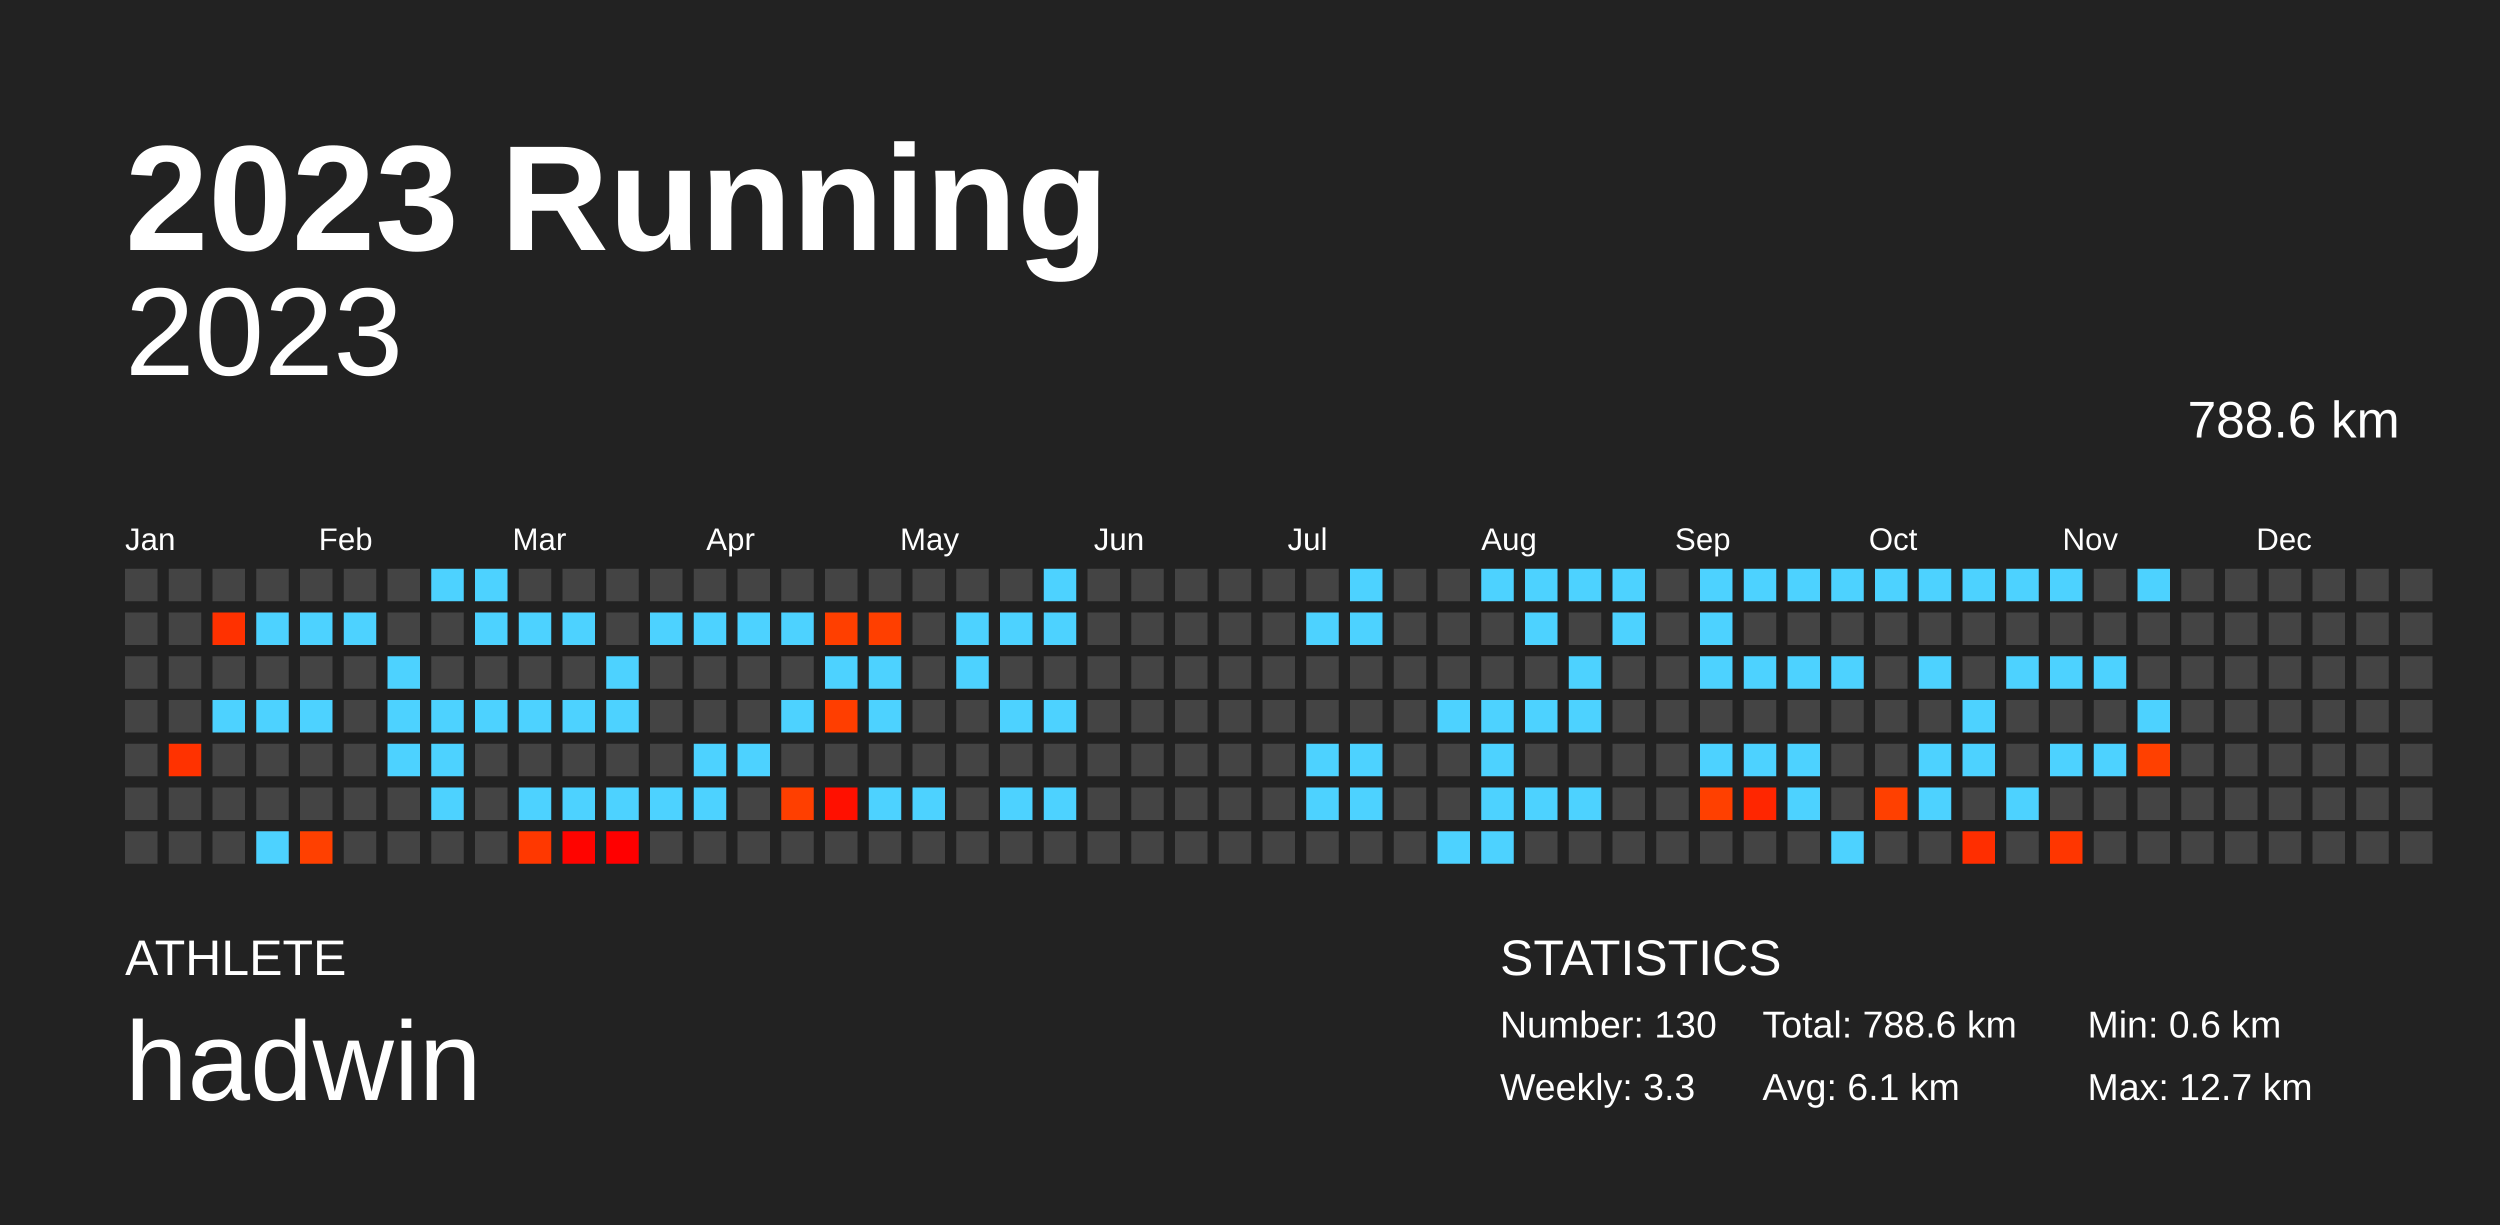
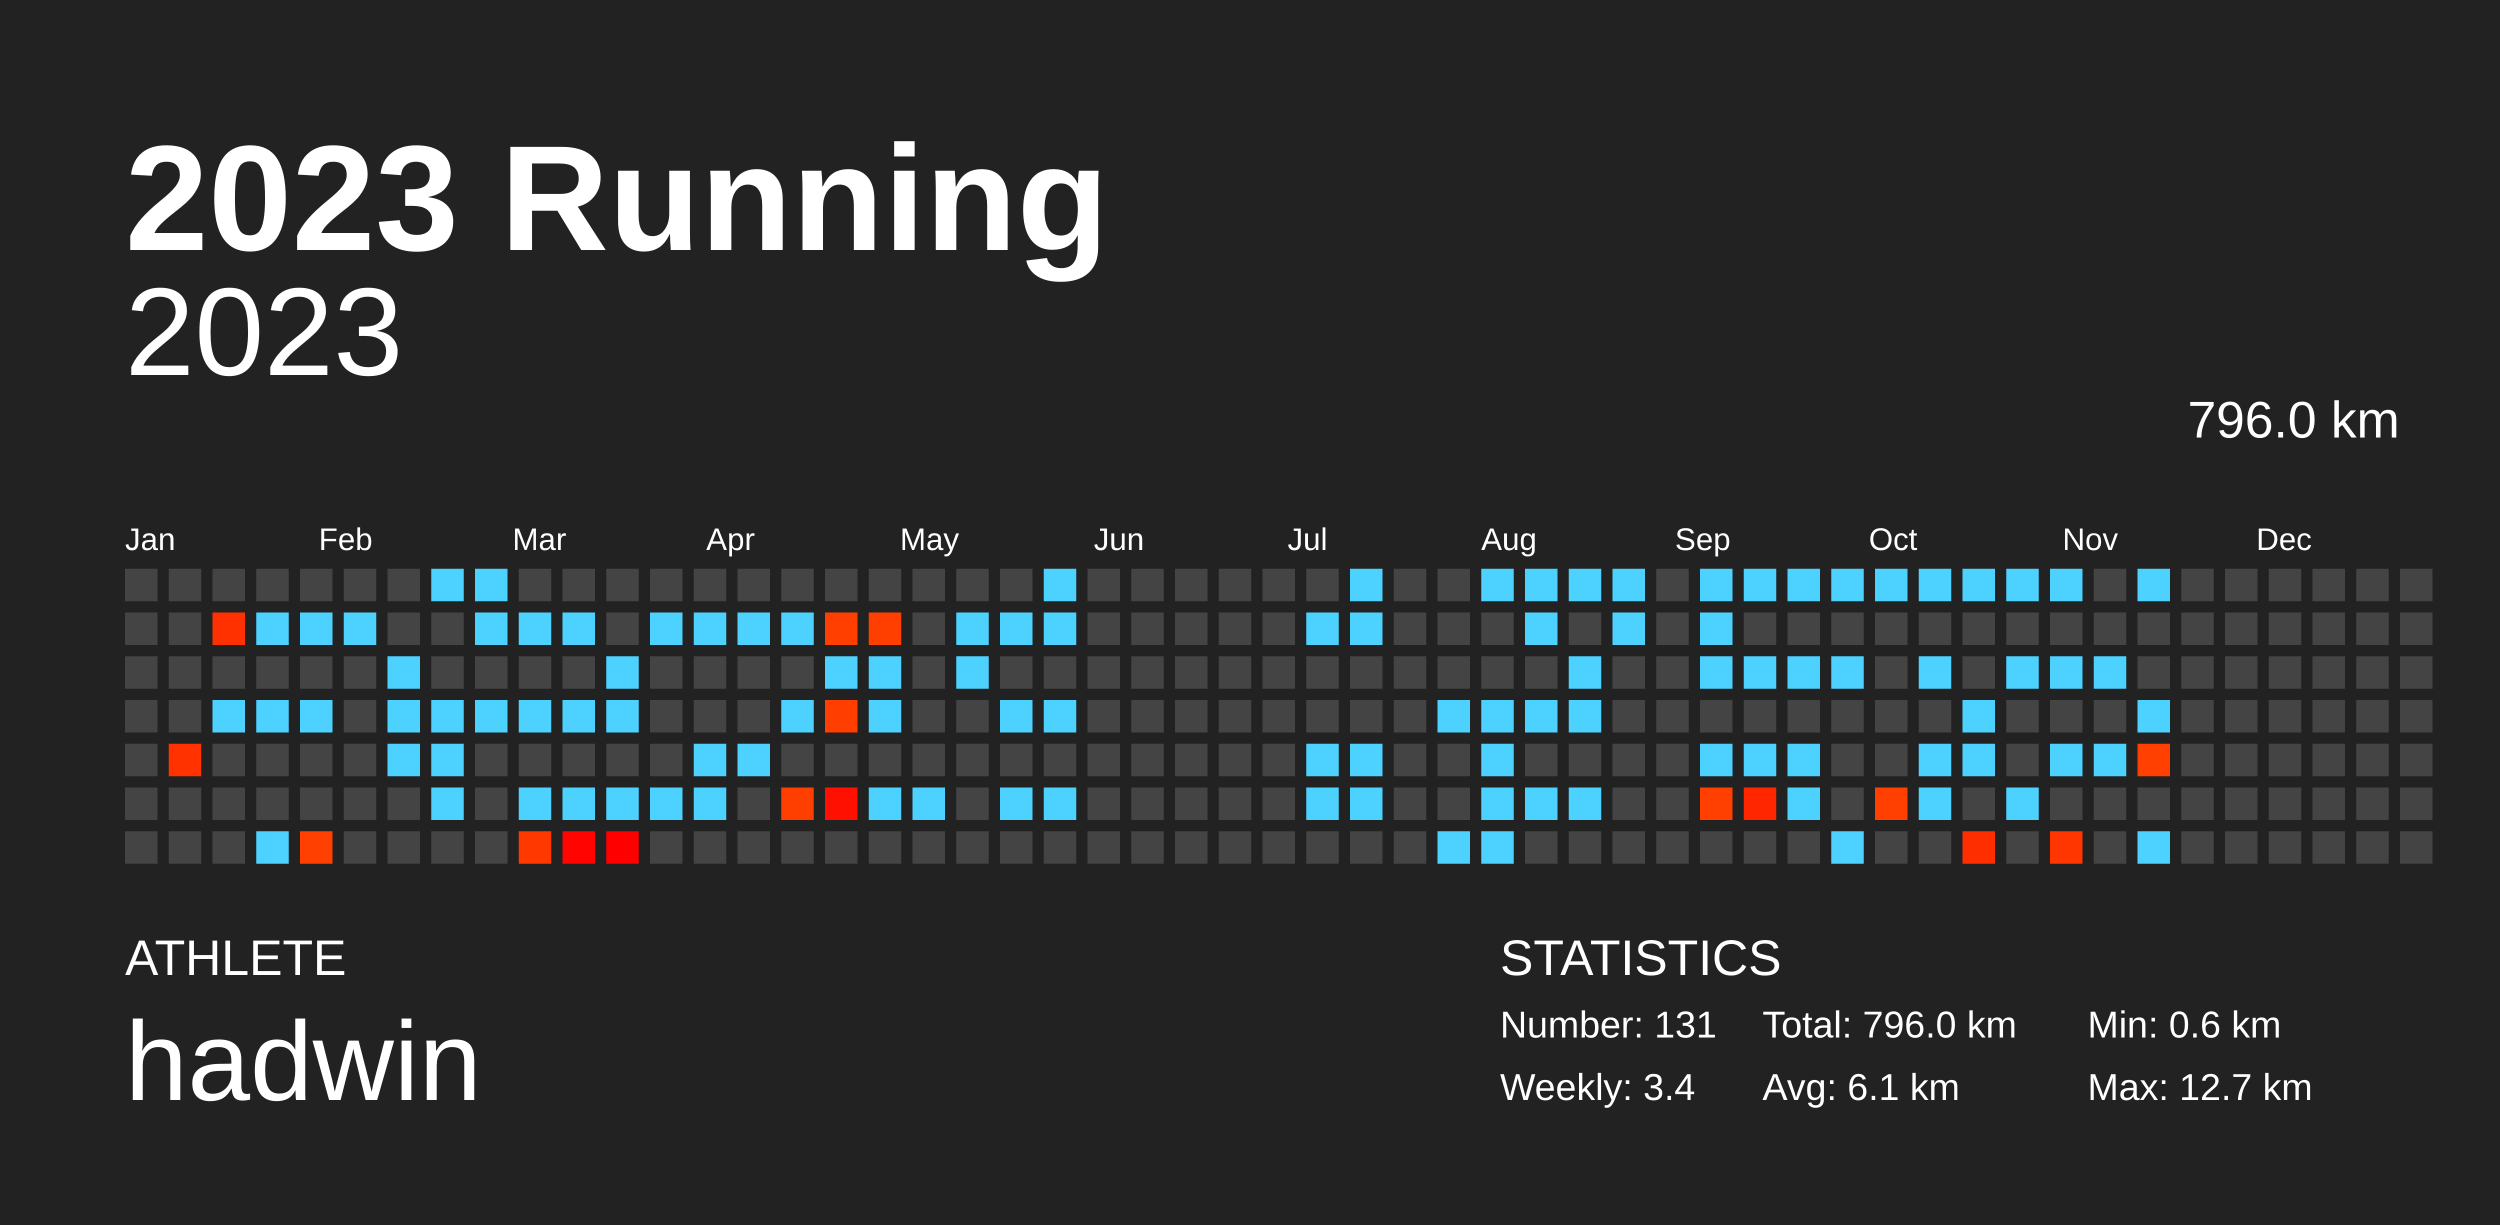
<svg xmlns="http://www.w3.org/2000/svg" baseProfile="full" height="98mm" version="1.1" viewBox="0,0,200,98" width="200mm">
  <defs />
  <rect fill="#222222" height="98" width="200" x="0" y="0" />
  <text fill="#FFFFFF" style="font-size:12px; font-family:Arial; font-weight:bold;" x="10" y="20">2023 Running</text>
  <text fill="#FFFFFF" style="font-size:4px; font-family:Arial" x="10" y="78">ATHLETE</text>
  <text fill="#FFFFFF" style="font-size:9px; font-family:Arial" x="10" y="88">hadwin</text>
  <text fill="#FFFFFF" style="font-size:4px; font-family:Arial" x="120" y="78">STATISTICS</text>
-   <text fill="#FFFFFF" style="font-size:3px; font-family:Arial" x="120" y="83">Number: 130</text>
-   <text fill="#FFFFFF" style="font-size:3px; font-family:Arial" x="120" y="88">Weekly: 3.3</text>
-   <text fill="#FFFFFF" style="font-size:3px; font-family:Arial" x="141" y="83">Total: 788.6 km</text>
+   <text fill="#FFFFFF" style="font-size:3px; font-family:Arial" x="120" y="83">Number: 131</text>
+   <text fill="#FFFFFF" style="font-size:3px; font-family:Arial" x="120" y="88">Weekly: 3.4</text>
+   <text fill="#FFFFFF" style="font-size:3px; font-family:Arial" x="141" y="83">Total: 796.0 km</text>
  <text fill="#FFFFFF" style="font-size:3px; font-family:Arial" x="141" y="88">Avg: 6.1 km</text>
  <text fill="#FFFFFF" style="font-size:3px; font-family:Arial" x="167" y="83">Min: 0.6 km</text>
  <text fill="#FFFFFF" style="font-size:3px; font-family:Arial" x="167" y="88">Max: 12.7 km</text>
  <text alignment-baseline="hanging" fill="#FFFFFF" style="font-size:10.0px; font-family:Arial;" x="10" y="30">2023</text>
-   <text alignment-baseline="hanging" fill="#FFFFFF" style="font-size:4.125px; font-family:Arial;" x="175" y="35">788.6 km</text>
+   <text alignment-baseline="hanging" fill="#FFFFFF" style="font-size:4.125px; font-family:Arial;" x="175" y="35">796.0 km</text>
  <text fill="#FFFFFF" style="font-size:2.5px; font-family:Arial" x="10.0" y="44">Jan</text>
  <text fill="#FFFFFF" style="font-size:2.5px; font-family:Arial" x="25.5" y="44">Feb</text>
  <text fill="#FFFFFF" style="font-size:2.5px; font-family:Arial" x="41.0" y="44">Mar</text>
  <text fill="#FFFFFF" style="font-size:2.5px; font-family:Arial" x="56.5" y="44">Apr</text>
  <text fill="#FFFFFF" style="font-size:2.5px; font-family:Arial" x="72.0" y="44">May</text>
  <text fill="#FFFFFF" style="font-size:2.5px; font-family:Arial" x="87.5" y="44">Jun</text>
  <text fill="#FFFFFF" style="font-size:2.5px; font-family:Arial" x="103.0" y="44">Jul</text>
  <text fill="#FFFFFF" style="font-size:2.5px; font-family:Arial" x="118.5" y="44">Aug</text>
  <text fill="#FFFFFF" style="font-size:2.5px; font-family:Arial" x="134.0" y="44">Sep</text>
  <text fill="#FFFFFF" style="font-size:2.5px; font-family:Arial" x="149.5" y="44">Oct</text>
  <text fill="#FFFFFF" style="font-size:2.5px; font-family:Arial" x="165.0" y="44">Nov</text>
  <text fill="#FFFFFF" style="font-size:2.5px; font-family:Arial" x="180.5" y="44">Dec</text>
  <rect fill="#444444" height="2.6" width="2.6" x="10.0" y="45.5" />
  <rect fill="#444444" height="2.6" width="2.6" x="10.0" y="49.0" />
  <rect fill="#444444" height="2.6" width="2.6" x="10.0" y="52.5" />
  <rect fill="#444444" height="2.6" width="2.6" x="10.0" y="56.0" />
  <rect fill="#444444" height="2.6" width="2.6" x="10.0" y="59.5" />
  <rect fill="#444444" height="2.6" width="2.6" x="10.0" y="63.0" />
  <rect fill="#444444" height="2.6" width="2.6" x="10.0" y="66.5" />
  <rect fill="#444444" height="2.6" width="2.6" x="13.5" y="45.5" />
  <rect fill="#444444" height="2.6" width="2.6" x="13.5" y="49.0" />
  <rect fill="#444444" height="2.6" width="2.6" x="13.5" y="52.5" />
  <rect fill="#444444" height="2.6" width="2.6" x="13.5" y="56.0" />
  <rect fill="#ff3200" height="2.6" width="2.6" x="13.5" y="59.5" />
  <rect fill="#444444" height="2.6" width="2.6" x="13.5" y="63.0" />
  <rect fill="#444444" height="2.6" width="2.6" x="13.5" y="66.5" />
  <rect fill="#444444" height="2.6" width="2.6" x="17.0" y="45.5" />
  <rect fill="#ff3100" height="2.6" width="2.6" x="17.0" y="49.0" />
  <rect fill="#444444" height="2.6" width="2.6" x="17.0" y="52.5" />
  <rect fill="#4dd2ff" height="2.6" width="2.6" x="17.0" y="56.0" />
  <rect fill="#444444" height="2.6" width="2.6" x="17.0" y="59.5" />
  <rect fill="#444444" height="2.6" width="2.6" x="17.0" y="63.0" />
  <rect fill="#444444" height="2.6" width="2.6" x="17.0" y="66.5" />
  <rect fill="#444444" height="2.6" width="2.6" x="20.5" y="45.5" />
  <rect fill="#4dd2ff" height="2.6" width="2.6" x="20.5" y="49.0" />
  <rect fill="#444444" height="2.6" width="2.6" x="20.5" y="52.5" />
  <rect fill="#4dd2ff" height="2.6" width="2.6" x="20.5" y="56.0" />
  <rect fill="#444444" height="2.6" width="2.6" x="20.5" y="59.5" />
  <rect fill="#444444" height="2.6" width="2.6" x="20.5" y="63.0" />
  <rect fill="#4dd2ff" height="2.6" width="2.6" x="20.5" y="66.5" />
  <rect fill="#444444" height="2.6" width="2.6" x="24.0" y="45.5" />
  <rect fill="#4dd2ff" height="2.6" width="2.6" x="24.0" y="49.0" />
  <rect fill="#444444" height="2.6" width="2.6" x="24.0" y="52.5" />
  <rect fill="#4dd2ff" height="2.6" width="2.6" x="24.0" y="56.0" />
  <rect fill="#444444" height="2.6" width="2.6" x="24.0" y="59.5" />
  <rect fill="#444444" height="2.6" width="2.6" x="24.0" y="63.0" />
  <rect fill="#ff4000" height="2.6" width="2.6" x="24.0" y="66.5" />
  <rect fill="#444444" height="2.6" width="2.6" x="27.5" y="45.5" />
  <rect fill="#4dd2ff" height="2.6" width="2.6" x="27.5" y="49.0" />
  <rect fill="#444444" height="2.6" width="2.6" x="27.5" y="52.5" />
  <rect fill="#444444" height="2.6" width="2.6" x="27.5" y="56.0" />
  <rect fill="#444444" height="2.6" width="2.6" x="27.5" y="59.5" />
  <rect fill="#444444" height="2.6" width="2.6" x="27.5" y="63.0" />
  <rect fill="#444444" height="2.6" width="2.6" x="27.5" y="66.5" />
  <rect fill="#444444" height="2.6" width="2.6" x="31.0" y="45.5" />
  <rect fill="#444444" height="2.6" width="2.6" x="31.0" y="49.0" />
  <rect fill="#4dd2ff" height="2.6" width="2.6" x="31.0" y="52.5" />
  <rect fill="#4dd2ff" height="2.6" width="2.6" x="31.0" y="56.0" />
  <rect fill="#4dd2ff" height="2.6" width="2.6" x="31.0" y="59.5" />
  <rect fill="#444444" height="2.6" width="2.6" x="31.0" y="63.0" />
  <rect fill="#444444" height="2.6" width="2.6" x="31.0" y="66.5" />
  <rect fill="#4dd2ff" height="2.6" width="2.6" x="34.5" y="45.5" />
  <rect fill="#444444" height="2.6" width="2.6" x="34.5" y="49.0" />
  <rect fill="#444444" height="2.6" width="2.6" x="34.5" y="52.5" />
  <rect fill="#4dd2ff" height="2.6" width="2.6" x="34.5" y="56.0" />
  <rect fill="#4dd2ff" height="2.6" width="2.6" x="34.5" y="59.5" />
  <rect fill="#4dd2ff" height="2.6" width="2.6" x="34.5" y="63.0" />
  <rect fill="#444444" height="2.6" width="2.6" x="34.5" y="66.5" />
  <rect fill="#4dd2ff" height="2.6" width="2.6" x="38.0" y="45.5" />
  <rect fill="#4dd2ff" height="2.6" width="2.6" x="38.0" y="49.0" />
  <rect fill="#444444" height="2.6" width="2.6" x="38.0" y="52.5" />
  <rect fill="#4dd2ff" height="2.6" width="2.6" x="38.0" y="56.0" />
  <rect fill="#444444" height="2.6" width="2.6" x="38.0" y="59.5" />
  <rect fill="#444444" height="2.6" width="2.6" x="38.0" y="63.0" />
  <rect fill="#444444" height="2.6" width="2.6" x="38.0" y="66.5" />
  <rect fill="#444444" height="2.6" width="2.6" x="41.5" y="45.5" />
  <rect fill="#4dd2ff" height="2.6" width="2.6" x="41.5" y="49.0" />
  <rect fill="#444444" height="2.6" width="2.6" x="41.5" y="52.5" />
  <rect fill="#4dd2ff" height="2.6" width="2.6" x="41.5" y="56.0" />
  <rect fill="#444444" height="2.6" width="2.6" x="41.5" y="59.5" />
  <rect fill="#4dd2ff" height="2.6" width="2.6" x="41.5" y="63.0" />
  <rect fill="#ff3800" height="2.6" width="2.6" x="41.5" y="66.5" />
  <rect fill="#444444" height="2.6" width="2.6" x="45.0" y="45.5" />
  <rect fill="#4dd2ff" height="2.6" width="2.6" x="45.0" y="49.0" />
  <rect fill="#444444" height="2.6" width="2.6" x="45.0" y="52.5" />
  <rect fill="#4dd2ff" height="2.6" width="2.6" x="45.0" y="56.0" />
  <rect fill="#444444" height="2.6" width="2.6" x="45.0" y="59.5" />
  <rect fill="#4dd2ff" height="2.6" width="2.6" x="45.0" y="63.0" />
  <rect fill="#ff0400" height="2.6" width="2.6" x="45.0" y="66.5" />
  <rect fill="#444444" height="2.6" width="2.6" x="48.5" y="45.5" />
  <rect fill="#444444" height="2.6" width="2.6" x="48.5" y="49.0" />
  <rect fill="#4dd2ff" height="2.6" width="2.6" x="48.5" y="52.5" />
  <rect fill="#4dd2ff" height="2.6" width="2.6" x="48.5" y="56.0" />
  <rect fill="#444444" height="2.6" width="2.6" x="48.5" y="59.5" />
  <rect fill="#4dd2ff" height="2.6" width="2.6" x="48.5" y="63.0" />
  <rect fill="#ff0000" height="2.6" width="2.6" x="48.5" y="66.5" />
  <rect fill="#444444" height="2.6" width="2.6" x="52.0" y="45.5" />
  <rect fill="#4dd2ff" height="2.6" width="2.6" x="52.0" y="49.0" />
  <rect fill="#444444" height="2.6" width="2.6" x="52.0" y="52.5" />
  <rect fill="#444444" height="2.6" width="2.6" x="52.0" y="56.0" />
  <rect fill="#444444" height="2.6" width="2.6" x="52.0" y="59.5" />
  <rect fill="#4dd2ff" height="2.6" width="2.6" x="52.0" y="63.0" />
  <rect fill="#444444" height="2.6" width="2.6" x="52.0" y="66.5" />
  <rect fill="#444444" height="2.6" width="2.6" x="55.5" y="45.5" />
  <rect fill="#4dd2ff" height="2.6" width="2.6" x="55.5" y="49.0" />
  <rect fill="#444444" height="2.6" width="2.6" x="55.5" y="52.5" />
  <rect fill="#444444" height="2.6" width="2.6" x="55.5" y="56.0" />
  <rect fill="#4dd2ff" height="2.6" width="2.6" x="55.5" y="59.5" />
  <rect fill="#4dd2ff" height="2.6" width="2.6" x="55.5" y="63.0" />
  <rect fill="#444444" height="2.6" width="2.6" x="55.5" y="66.5" />
  <rect fill="#444444" height="2.6" width="2.6" x="59.0" y="45.5" />
  <rect fill="#4dd2ff" height="2.6" width="2.6" x="59.0" y="49.0" />
  <rect fill="#444444" height="2.6" width="2.6" x="59.0" y="52.5" />
  <rect fill="#444444" height="2.6" width="2.6" x="59.0" y="56.0" />
  <rect fill="#4dd2ff" height="2.6" width="2.6" x="59.0" y="59.5" />
  <rect fill="#444444" height="2.6" width="2.6" x="59.0" y="63.0" />
  <rect fill="#444444" height="2.6" width="2.6" x="59.0" y="66.5" />
  <rect fill="#444444" height="2.6" width="2.6" x="62.5" y="45.5" />
  <rect fill="#4dd2ff" height="2.6" width="2.6" x="62.5" y="49.0" />
  <rect fill="#444444" height="2.6" width="2.6" x="62.5" y="52.5" />
  <rect fill="#4dd2ff" height="2.6" width="2.6" x="62.5" y="56.0" />
  <rect fill="#444444" height="2.6" width="2.6" x="62.5" y="59.5" />
  <rect fill="#ff3f00" height="2.6" width="2.6" x="62.5" y="63.0" />
  <rect fill="#444444" height="2.6" width="2.6" x="62.5" y="66.5" />
  <rect fill="#444444" height="2.6" width="2.6" x="66.0" y="45.5" />
  <rect fill="#ff3f00" height="2.6" width="2.6" x="66.0" y="49.0" />
  <rect fill="#4dd2ff" height="2.6" width="2.6" x="66.0" y="52.5" />
  <rect fill="#ff3e00" height="2.6" width="2.6" x="66.0" y="56.0" />
  <rect fill="#444444" height="2.6" width="2.6" x="66.0" y="59.5" />
  <rect fill="#ff1000" height="2.6" width="2.6" x="66.0" y="63.0" />
  <rect fill="#444444" height="2.6" width="2.6" x="66.0" y="66.5" />
  <rect fill="#444444" height="2.6" width="2.6" x="69.5" y="45.5" />
  <rect fill="#ff3f00" height="2.6" width="2.6" x="69.5" y="49.0" />
  <rect fill="#4dd2ff" height="2.6" width="2.6" x="69.5" y="52.5" />
  <rect fill="#4dd2ff" height="2.6" width="2.6" x="69.5" y="56.0" />
  <rect fill="#444444" height="2.6" width="2.6" x="69.5" y="59.5" />
  <rect fill="#4dd2ff" height="2.6" width="2.6" x="69.5" y="63.0" />
  <rect fill="#444444" height="2.6" width="2.6" x="69.5" y="66.5" />
  <rect fill="#444444" height="2.6" width="2.6" x="73.0" y="45.5" />
  <rect fill="#444444" height="2.6" width="2.6" x="73.0" y="49.0" />
  <rect fill="#444444" height="2.6" width="2.6" x="73.0" y="52.5" />
  <rect fill="#444444" height="2.6" width="2.6" x="73.0" y="56.0" />
  <rect fill="#444444" height="2.6" width="2.6" x="73.0" y="59.5" />
  <rect fill="#4dd2ff" height="2.6" width="2.6" x="73.0" y="63.0" />
  <rect fill="#444444" height="2.6" width="2.6" x="73.0" y="66.5" />
  <rect fill="#444444" height="2.6" width="2.6" x="76.5" y="45.5" />
  <rect fill="#4dd2ff" height="2.6" width="2.6" x="76.5" y="49.0" />
  <rect fill="#4dd2ff" height="2.6" width="2.6" x="76.5" y="52.5" />
  <rect fill="#444444" height="2.6" width="2.6" x="76.5" y="56.0" />
  <rect fill="#444444" height="2.6" width="2.6" x="76.5" y="59.5" />
  <rect fill="#444444" height="2.6" width="2.6" x="76.5" y="63.0" />
  <rect fill="#444444" height="2.6" width="2.6" x="76.5" y="66.5" />
  <rect fill="#444444" height="2.6" width="2.6" x="80.0" y="45.5" />
  <rect fill="#4dd2ff" height="2.6" width="2.6" x="80.0" y="49.0" />
  <rect fill="#444444" height="2.6" width="2.6" x="80.0" y="52.5" />
  <rect fill="#4dd2ff" height="2.6" width="2.6" x="80.0" y="56.0" />
  <rect fill="#444444" height="2.6" width="2.6" x="80.0" y="59.5" />
  <rect fill="#4dd2ff" height="2.6" width="2.6" x="80.0" y="63.0" />
  <rect fill="#444444" height="2.6" width="2.6" x="80.0" y="66.5" />
  <rect fill="#4dd2ff" height="2.6" width="2.6" x="83.5" y="45.5" />
  <rect fill="#4dd2ff" height="2.6" width="2.6" x="83.5" y="49.0" />
  <rect fill="#444444" height="2.6" width="2.6" x="83.5" y="52.5" />
  <rect fill="#4dd2ff" height="2.6" width="2.6" x="83.5" y="56.0" />
  <rect fill="#444444" height="2.6" width="2.6" x="83.5" y="59.5" />
  <rect fill="#4dd2ff" height="2.6" width="2.6" x="83.5" y="63.0" />
  <rect fill="#444444" height="2.6" width="2.6" x="83.5" y="66.5" />
  <rect fill="#444444" height="2.6" width="2.6" x="87.0" y="45.5" />
  <rect fill="#444444" height="2.6" width="2.6" x="87.0" y="49.0" />
  <rect fill="#444444" height="2.6" width="2.6" x="87.0" y="52.5" />
  <rect fill="#444444" height="2.6" width="2.6" x="87.0" y="56.0" />
  <rect fill="#444444" height="2.6" width="2.6" x="87.0" y="59.5" />
  <rect fill="#444444" height="2.6" width="2.6" x="87.0" y="63.0" />
  <rect fill="#444444" height="2.6" width="2.6" x="87.0" y="66.5" />
  <rect fill="#444444" height="2.6" width="2.6" x="90.5" y="45.5" />
  <rect fill="#444444" height="2.6" width="2.6" x="90.5" y="49.0" />
  <rect fill="#444444" height="2.6" width="2.6" x="90.5" y="52.5" />
  <rect fill="#444444" height="2.6" width="2.6" x="90.5" y="56.0" />
  <rect fill="#444444" height="2.6" width="2.6" x="90.5" y="59.5" />
  <rect fill="#444444" height="2.6" width="2.6" x="90.5" y="63.0" />
  <rect fill="#444444" height="2.6" width="2.6" x="90.5" y="66.5" />
  <rect fill="#444444" height="2.6" width="2.6" x="94.0" y="45.5" />
  <rect fill="#444444" height="2.6" width="2.6" x="94.0" y="49.0" />
  <rect fill="#444444" height="2.6" width="2.6" x="94.0" y="52.5" />
  <rect fill="#444444" height="2.6" width="2.6" x="94.0" y="56.0" />
  <rect fill="#444444" height="2.6" width="2.6" x="94.0" y="59.5" />
  <rect fill="#444444" height="2.6" width="2.6" x="94.0" y="63.0" />
  <rect fill="#444444" height="2.6" width="2.6" x="94.0" y="66.5" />
  <rect fill="#444444" height="2.6" width="2.6" x="97.5" y="45.5" />
  <rect fill="#444444" height="2.6" width="2.6" x="97.5" y="49.0" />
  <rect fill="#444444" height="2.6" width="2.6" x="97.5" y="52.5" />
  <rect fill="#444444" height="2.6" width="2.6" x="97.5" y="56.0" />
  <rect fill="#444444" height="2.6" width="2.6" x="97.5" y="59.5" />
  <rect fill="#444444" height="2.6" width="2.6" x="97.5" y="63.0" />
  <rect fill="#444444" height="2.6" width="2.6" x="97.5" y="66.5" />
  <rect fill="#444444" height="2.6" width="2.6" x="101.0" y="45.5" />
  <rect fill="#444444" height="2.6" width="2.6" x="101.0" y="49.0" />
  <rect fill="#444444" height="2.6" width="2.6" x="101.0" y="52.5" />
  <rect fill="#444444" height="2.6" width="2.6" x="101.0" y="56.0" />
  <rect fill="#444444" height="2.6" width="2.6" x="101.0" y="59.5" />
  <rect fill="#444444" height="2.6" width="2.6" x="101.0" y="63.0" />
  <rect fill="#444444" height="2.6" width="2.6" x="101.0" y="66.5" />
  <rect fill="#444444" height="2.6" width="2.6" x="104.5" y="45.5" />
  <rect fill="#4dd2ff" height="2.6" width="2.6" x="104.5" y="49.0" />
  <rect fill="#444444" height="2.6" width="2.6" x="104.5" y="52.5" />
  <rect fill="#444444" height="2.6" width="2.6" x="104.5" y="56.0" />
  <rect fill="#4dd2ff" height="2.6" width="2.6" x="104.5" y="59.5" />
  <rect fill="#4dd2ff" height="2.6" width="2.6" x="104.5" y="63.0" />
  <rect fill="#444444" height="2.6" width="2.6" x="104.5" y="66.5" />
  <rect fill="#4dd2ff" height="2.6" width="2.6" x="108.0" y="45.5" />
  <rect fill="#4dd2ff" height="2.6" width="2.6" x="108.0" y="49.0" />
  <rect fill="#444444" height="2.6" width="2.6" x="108.0" y="52.5" />
  <rect fill="#444444" height="2.6" width="2.6" x="108.0" y="56.0" />
  <rect fill="#4dd2ff" height="2.6" width="2.6" x="108.0" y="59.5" />
  <rect fill="#4dd2ff" height="2.6" width="2.6" x="108.0" y="63.0" />
  <rect fill="#444444" height="2.6" width="2.6" x="108.0" y="66.5" />
  <rect fill="#444444" height="2.6" width="2.6" x="111.5" y="45.5" />
  <rect fill="#444444" height="2.6" width="2.6" x="111.5" y="49.0" />
  <rect fill="#444444" height="2.6" width="2.6" x="111.5" y="52.5" />
  <rect fill="#444444" height="2.6" width="2.6" x="111.5" y="56.0" />
  <rect fill="#444444" height="2.6" width="2.6" x="111.5" y="59.5" />
  <rect fill="#444444" height="2.6" width="2.6" x="111.5" y="63.0" />
  <rect fill="#444444" height="2.6" width="2.6" x="111.5" y="66.5" />
  <rect fill="#444444" height="2.6" width="2.6" x="115.0" y="45.5" />
  <rect fill="#444444" height="2.6" width="2.6" x="115.0" y="49.0" />
  <rect fill="#444444" height="2.6" width="2.6" x="115.0" y="52.5" />
  <rect fill="#4dd2ff" height="2.6" width="2.6" x="115.0" y="56.0" />
  <rect fill="#444444" height="2.6" width="2.6" x="115.0" y="59.5" />
  <rect fill="#444444" height="2.6" width="2.6" x="115.0" y="63.0" />
  <rect fill="#4dd2ff" height="2.6" width="2.6" x="115.0" y="66.5" />
  <rect fill="#4dd2ff" height="2.6" width="2.6" x="118.5" y="45.5" />
  <rect fill="#444444" height="2.6" width="2.6" x="118.5" y="49.0" />
  <rect fill="#444444" height="2.6" width="2.6" x="118.5" y="52.5" />
  <rect fill="#4dd2ff" height="2.6" width="2.6" x="118.5" y="56.0" />
  <rect fill="#4dd2ff" height="2.6" width="2.6" x="118.5" y="59.5" />
  <rect fill="#4dd2ff" height="2.6" width="2.6" x="118.5" y="63.0" />
  <rect fill="#4dd2ff" height="2.6" width="2.6" x="118.5" y="66.5" />
  <rect fill="#4dd2ff" height="2.6" width="2.6" x="122.0" y="45.5" />
  <rect fill="#4dd2ff" height="2.6" width="2.6" x="122.0" y="49.0" />
  <rect fill="#444444" height="2.6" width="2.6" x="122.0" y="52.5" />
  <rect fill="#4dd2ff" height="2.6" width="2.6" x="122.0" y="56.0" />
  <rect fill="#444444" height="2.6" width="2.6" x="122.0" y="59.5" />
  <rect fill="#4dd2ff" height="2.6" width="2.6" x="122.0" y="63.0" />
  <rect fill="#444444" height="2.6" width="2.6" x="122.0" y="66.5" />
  <rect fill="#4dd2ff" height="2.6" width="2.6" x="125.5" y="45.5" />
  <rect fill="#444444" height="2.6" width="2.6" x="125.5" y="49.0" />
  <rect fill="#4dd2ff" height="2.6" width="2.6" x="125.5" y="52.5" />
  <rect fill="#4dd2ff" height="2.6" width="2.6" x="125.5" y="56.0" />
  <rect fill="#444444" height="2.6" width="2.6" x="125.5" y="59.5" />
  <rect fill="#4dd2ff" height="2.6" width="2.6" x="125.5" y="63.0" />
  <rect fill="#444444" height="2.6" width="2.6" x="125.5" y="66.5" />
  <rect fill="#4dd2ff" height="2.6" width="2.6" x="129.0" y="45.5" />
  <rect fill="#4dd2ff" height="2.6" width="2.6" x="129.0" y="49.0" />
  <rect fill="#444444" height="2.6" width="2.6" x="129.0" y="52.5" />
  <rect fill="#444444" height="2.6" width="2.6" x="129.0" y="56.0" />
  <rect fill="#444444" height="2.6" width="2.6" x="129.0" y="59.5" />
  <rect fill="#444444" height="2.6" width="2.6" x="129.0" y="63.0" />
  <rect fill="#444444" height="2.6" width="2.6" x="129.0" y="66.5" />
  <rect fill="#444444" height="2.6" width="2.6" x="132.5" y="45.5" />
  <rect fill="#444444" height="2.6" width="2.6" x="132.5" y="49.0" />
  <rect fill="#444444" height="2.6" width="2.6" x="132.5" y="52.5" />
  <rect fill="#444444" height="2.6" width="2.6" x="132.5" y="56.0" />
  <rect fill="#444444" height="2.6" width="2.6" x="132.5" y="59.5" />
  <rect fill="#444444" height="2.6" width="2.6" x="132.5" y="63.0" />
  <rect fill="#444444" height="2.6" width="2.6" x="132.5" y="66.5" />
  <rect fill="#4dd2ff" height="2.6" width="2.6" x="136.0" y="45.5" />
  <rect fill="#4dd2ff" height="2.6" width="2.6" x="136.0" y="49.0" />
  <rect fill="#4dd2ff" height="2.6" width="2.6" x="136.0" y="52.5" />
  <rect fill="#444444" height="2.6" width="2.6" x="136.0" y="56.0" />
  <rect fill="#4dd2ff" height="2.6" width="2.6" x="136.0" y="59.5" />
  <rect fill="#ff4000" height="2.6" width="2.6" x="136.0" y="63.0" />
  <rect fill="#444444" height="2.6" width="2.6" x="136.0" y="66.5" />
  <rect fill="#4dd2ff" height="2.6" width="2.6" x="139.5" y="45.5" />
  <rect fill="#444444" height="2.6" width="2.6" x="139.5" y="49.0" />
  <rect fill="#4dd2ff" height="2.6" width="2.6" x="139.5" y="52.5" />
  <rect fill="#444444" height="2.6" width="2.6" x="139.5" y="56.0" />
  <rect fill="#4dd2ff" height="2.6" width="2.6" x="139.5" y="59.5" />
  <rect fill="#ff2600" height="2.6" width="2.6" x="139.5" y="63.0" />
  <rect fill="#444444" height="2.6" width="2.6" x="139.5" y="66.5" />
  <rect fill="#4dd2ff" height="2.6" width="2.6" x="143.0" y="45.5" />
  <rect fill="#444444" height="2.6" width="2.6" x="143.0" y="49.0" />
  <rect fill="#4dd2ff" height="2.6" width="2.6" x="143.0" y="52.5" />
  <rect fill="#444444" height="2.6" width="2.6" x="143.0" y="56.0" />
  <rect fill="#4dd2ff" height="2.6" width="2.6" x="143.0" y="59.5" />
  <rect fill="#4dd2ff" height="2.6" width="2.6" x="143.0" y="63.0" />
  <rect fill="#444444" height="2.6" width="2.6" x="143.0" y="66.5" />
  <rect fill="#4dd2ff" height="2.6" width="2.6" x="146.5" y="45.5" />
  <rect fill="#444444" height="2.6" width="2.6" x="146.5" y="49.0" />
  <rect fill="#4dd2ff" height="2.6" width="2.6" x="146.5" y="52.5" />
  <rect fill="#444444" height="2.6" width="2.6" x="146.5" y="56.0" />
  <rect fill="#444444" height="2.6" width="2.6" x="146.5" y="59.5" />
  <rect fill="#444444" height="2.6" width="2.6" x="146.5" y="63.0" />
  <rect fill="#4dd2ff" height="2.6" width="2.6" x="146.5" y="66.5" />
  <rect fill="#4dd2ff" height="2.6" width="2.6" x="150.0" y="45.5" />
  <rect fill="#444444" height="2.6" width="2.6" x="150.0" y="49.0" />
  <rect fill="#444444" height="2.6" width="2.6" x="150.0" y="52.5" />
  <rect fill="#444444" height="2.6" width="2.6" x="150.0" y="56.0" />
  <rect fill="#444444" height="2.6" width="2.6" x="150.0" y="59.5" />
  <rect fill="#ff4000" height="2.6" width="2.6" x="150.0" y="63.0" />
  <rect fill="#444444" height="2.6" width="2.6" x="150.0" y="66.5" />
  <rect fill="#4dd2ff" height="2.6" width="2.6" x="153.5" y="45.5" />
  <rect fill="#444444" height="2.6" width="2.6" x="153.5" y="49.0" />
  <rect fill="#4dd2ff" height="2.6" width="2.6" x="153.5" y="52.5" />
  <rect fill="#444444" height="2.6" width="2.6" x="153.5" y="56.0" />
  <rect fill="#4dd2ff" height="2.6" width="2.6" x="153.5" y="59.5" />
  <rect fill="#4dd2ff" height="2.6" width="2.6" x="153.5" y="63.0" />
  <rect fill="#444444" height="2.6" width="2.6" x="153.5" y="66.5" />
  <rect fill="#4dd2ff" height="2.6" width="2.6" x="157.0" y="45.5" />
  <rect fill="#444444" height="2.6" width="2.6" x="157.0" y="49.0" />
  <rect fill="#444444" height="2.6" width="2.6" x="157.0" y="52.5" />
  <rect fill="#4dd2ff" height="2.6" width="2.6" x="157.0" y="56.0" />
  <rect fill="#4dd2ff" height="2.6" width="2.6" x="157.0" y="59.5" />
  <rect fill="#444444" height="2.6" width="2.6" x="157.0" y="63.0" />
  <rect fill="#ff2e00" height="2.6" width="2.6" x="157.0" y="66.5" />
  <rect fill="#4dd2ff" height="2.6" width="2.6" x="160.5" y="45.5" />
  <rect fill="#444444" height="2.6" width="2.6" x="160.5" y="49.0" />
  <rect fill="#4dd2ff" height="2.6" width="2.6" x="160.5" y="52.5" />
  <rect fill="#444444" height="2.6" width="2.6" x="160.5" y="56.0" />
  <rect fill="#444444" height="2.6" width="2.6" x="160.5" y="59.5" />
  <rect fill="#4dd2ff" height="2.6" width="2.6" x="160.5" y="63.0" />
  <rect fill="#444444" height="2.6" width="2.6" x="160.5" y="66.5" />
  <rect fill="#4dd2ff" height="2.6" width="2.6" x="164.0" y="45.5" />
  <rect fill="#444444" height="2.6" width="2.6" x="164.0" y="49.0" />
  <rect fill="#4dd2ff" height="2.6" width="2.6" x="164.0" y="52.5" />
  <rect fill="#444444" height="2.6" width="2.6" x="164.0" y="56.0" />
  <rect fill="#4dd2ff" height="2.6" width="2.6" x="164.0" y="59.5" />
  <rect fill="#444444" height="2.6" width="2.6" x="164.0" y="63.0" />
  <rect fill="#ff3600" height="2.6" width="2.6" x="164.0" y="66.5" />
  <rect fill="#444444" height="2.6" width="2.6" x="167.5" y="45.5" />
  <rect fill="#444444" height="2.6" width="2.6" x="167.5" y="49.0" />
  <rect fill="#4dd2ff" height="2.6" width="2.6" x="167.5" y="52.5" />
  <rect fill="#444444" height="2.6" width="2.6" x="167.5" y="56.0" />
  <rect fill="#4dd2ff" height="2.6" width="2.6" x="167.5" y="59.5" />
  <rect fill="#444444" height="2.6" width="2.6" x="167.5" y="63.0" />
  <rect fill="#444444" height="2.6" width="2.6" x="167.5" y="66.5" />
  <rect fill="#4dd2ff" height="2.6" width="2.6" x="171.0" y="45.5" />
  <rect fill="#444444" height="2.6" width="2.6" x="171.0" y="49.0" />
  <rect fill="#444444" height="2.6" width="2.6" x="171.0" y="52.5" />
  <rect fill="#4dd2ff" height="2.6" width="2.6" x="171.0" y="56.0" />
  <rect fill="#ff4000" height="2.6" width="2.6" x="171.0" y="59.5" />
  <rect fill="#444444" height="2.6" width="2.6" x="171.0" y="63.0" />
-   <rect fill="#444444" height="2.6" width="2.6" x="171.0" y="66.5" />
+   <rect fill="#4dd2ff" height="2.6" width="2.6" x="171.0" y="66.5" />
  <rect fill="#444444" height="2.6" width="2.6" x="174.5" y="45.5" />
  <rect fill="#444444" height="2.6" width="2.6" x="174.5" y="49.0" />
  <rect fill="#444444" height="2.6" width="2.6" x="174.5" y="52.5" />
  <rect fill="#444444" height="2.6" width="2.6" x="174.5" y="56.0" />
  <rect fill="#444444" height="2.6" width="2.6" x="174.5" y="59.5" />
  <rect fill="#444444" height="2.6" width="2.6" x="174.5" y="63.0" />
  <rect fill="#444444" height="2.6" width="2.6" x="174.5" y="66.5" />
  <rect fill="#444444" height="2.6" width="2.6" x="178.0" y="45.5" />
  <rect fill="#444444" height="2.6" width="2.6" x="178.0" y="49.0" />
  <rect fill="#444444" height="2.6" width="2.6" x="178.0" y="52.5" />
  <rect fill="#444444" height="2.6" width="2.6" x="178.0" y="56.0" />
  <rect fill="#444444" height="2.6" width="2.6" x="178.0" y="59.5" />
  <rect fill="#444444" height="2.6" width="2.6" x="178.0" y="63.0" />
  <rect fill="#444444" height="2.6" width="2.6" x="178.0" y="66.5" />
  <rect fill="#444444" height="2.6" width="2.6" x="181.5" y="45.5" />
  <rect fill="#444444" height="2.6" width="2.6" x="181.5" y="49.0" />
  <rect fill="#444444" height="2.6" width="2.6" x="181.5" y="52.5" />
  <rect fill="#444444" height="2.6" width="2.6" x="181.5" y="56.0" />
  <rect fill="#444444" height="2.6" width="2.6" x="181.5" y="59.5" />
  <rect fill="#444444" height="2.6" width="2.6" x="181.5" y="63.0" />
  <rect fill="#444444" height="2.6" width="2.6" x="181.5" y="66.5" />
  <rect fill="#444444" height="2.6" width="2.6" x="185.0" y="45.5" />
  <rect fill="#444444" height="2.6" width="2.6" x="185.0" y="49.0" />
  <rect fill="#444444" height="2.6" width="2.6" x="185.0" y="52.5" />
  <rect fill="#444444" height="2.6" width="2.6" x="185.0" y="56.0" />
  <rect fill="#444444" height="2.6" width="2.6" x="185.0" y="59.5" />
  <rect fill="#444444" height="2.6" width="2.6" x="185.0" y="63.0" />
  <rect fill="#444444" height="2.6" width="2.6" x="185.0" y="66.5" />
  <rect fill="#444444" height="2.6" width="2.6" x="188.5" y="45.5" />
  <rect fill="#444444" height="2.6" width="2.6" x="188.5" y="49.0" />
  <rect fill="#444444" height="2.6" width="2.6" x="188.5" y="52.5" />
  <rect fill="#444444" height="2.6" width="2.6" x="188.5" y="56.0" />
  <rect fill="#444444" height="2.6" width="2.6" x="188.5" y="59.5" />
  <rect fill="#444444" height="2.6" width="2.6" x="188.5" y="63.0" />
  <rect fill="#444444" height="2.6" width="2.6" x="188.5" y="66.5" />
  <rect fill="#444444" height="2.6" width="2.6" x="192.0" y="45.5" />
  <rect fill="#444444" height="2.6" width="2.6" x="192.0" y="49.0" />
  <rect fill="#444444" height="2.6" width="2.6" x="192.0" y="52.5" />
  <rect fill="#444444" height="2.6" width="2.6" x="192.0" y="56.0" />
  <rect fill="#444444" height="2.6" width="2.6" x="192.0" y="59.5" />
  <rect fill="#444444" height="2.6" width="2.6" x="192.0" y="63.0" />
  <rect fill="#444444" height="2.6" width="2.6" x="192.0" y="66.5" />
</svg>
